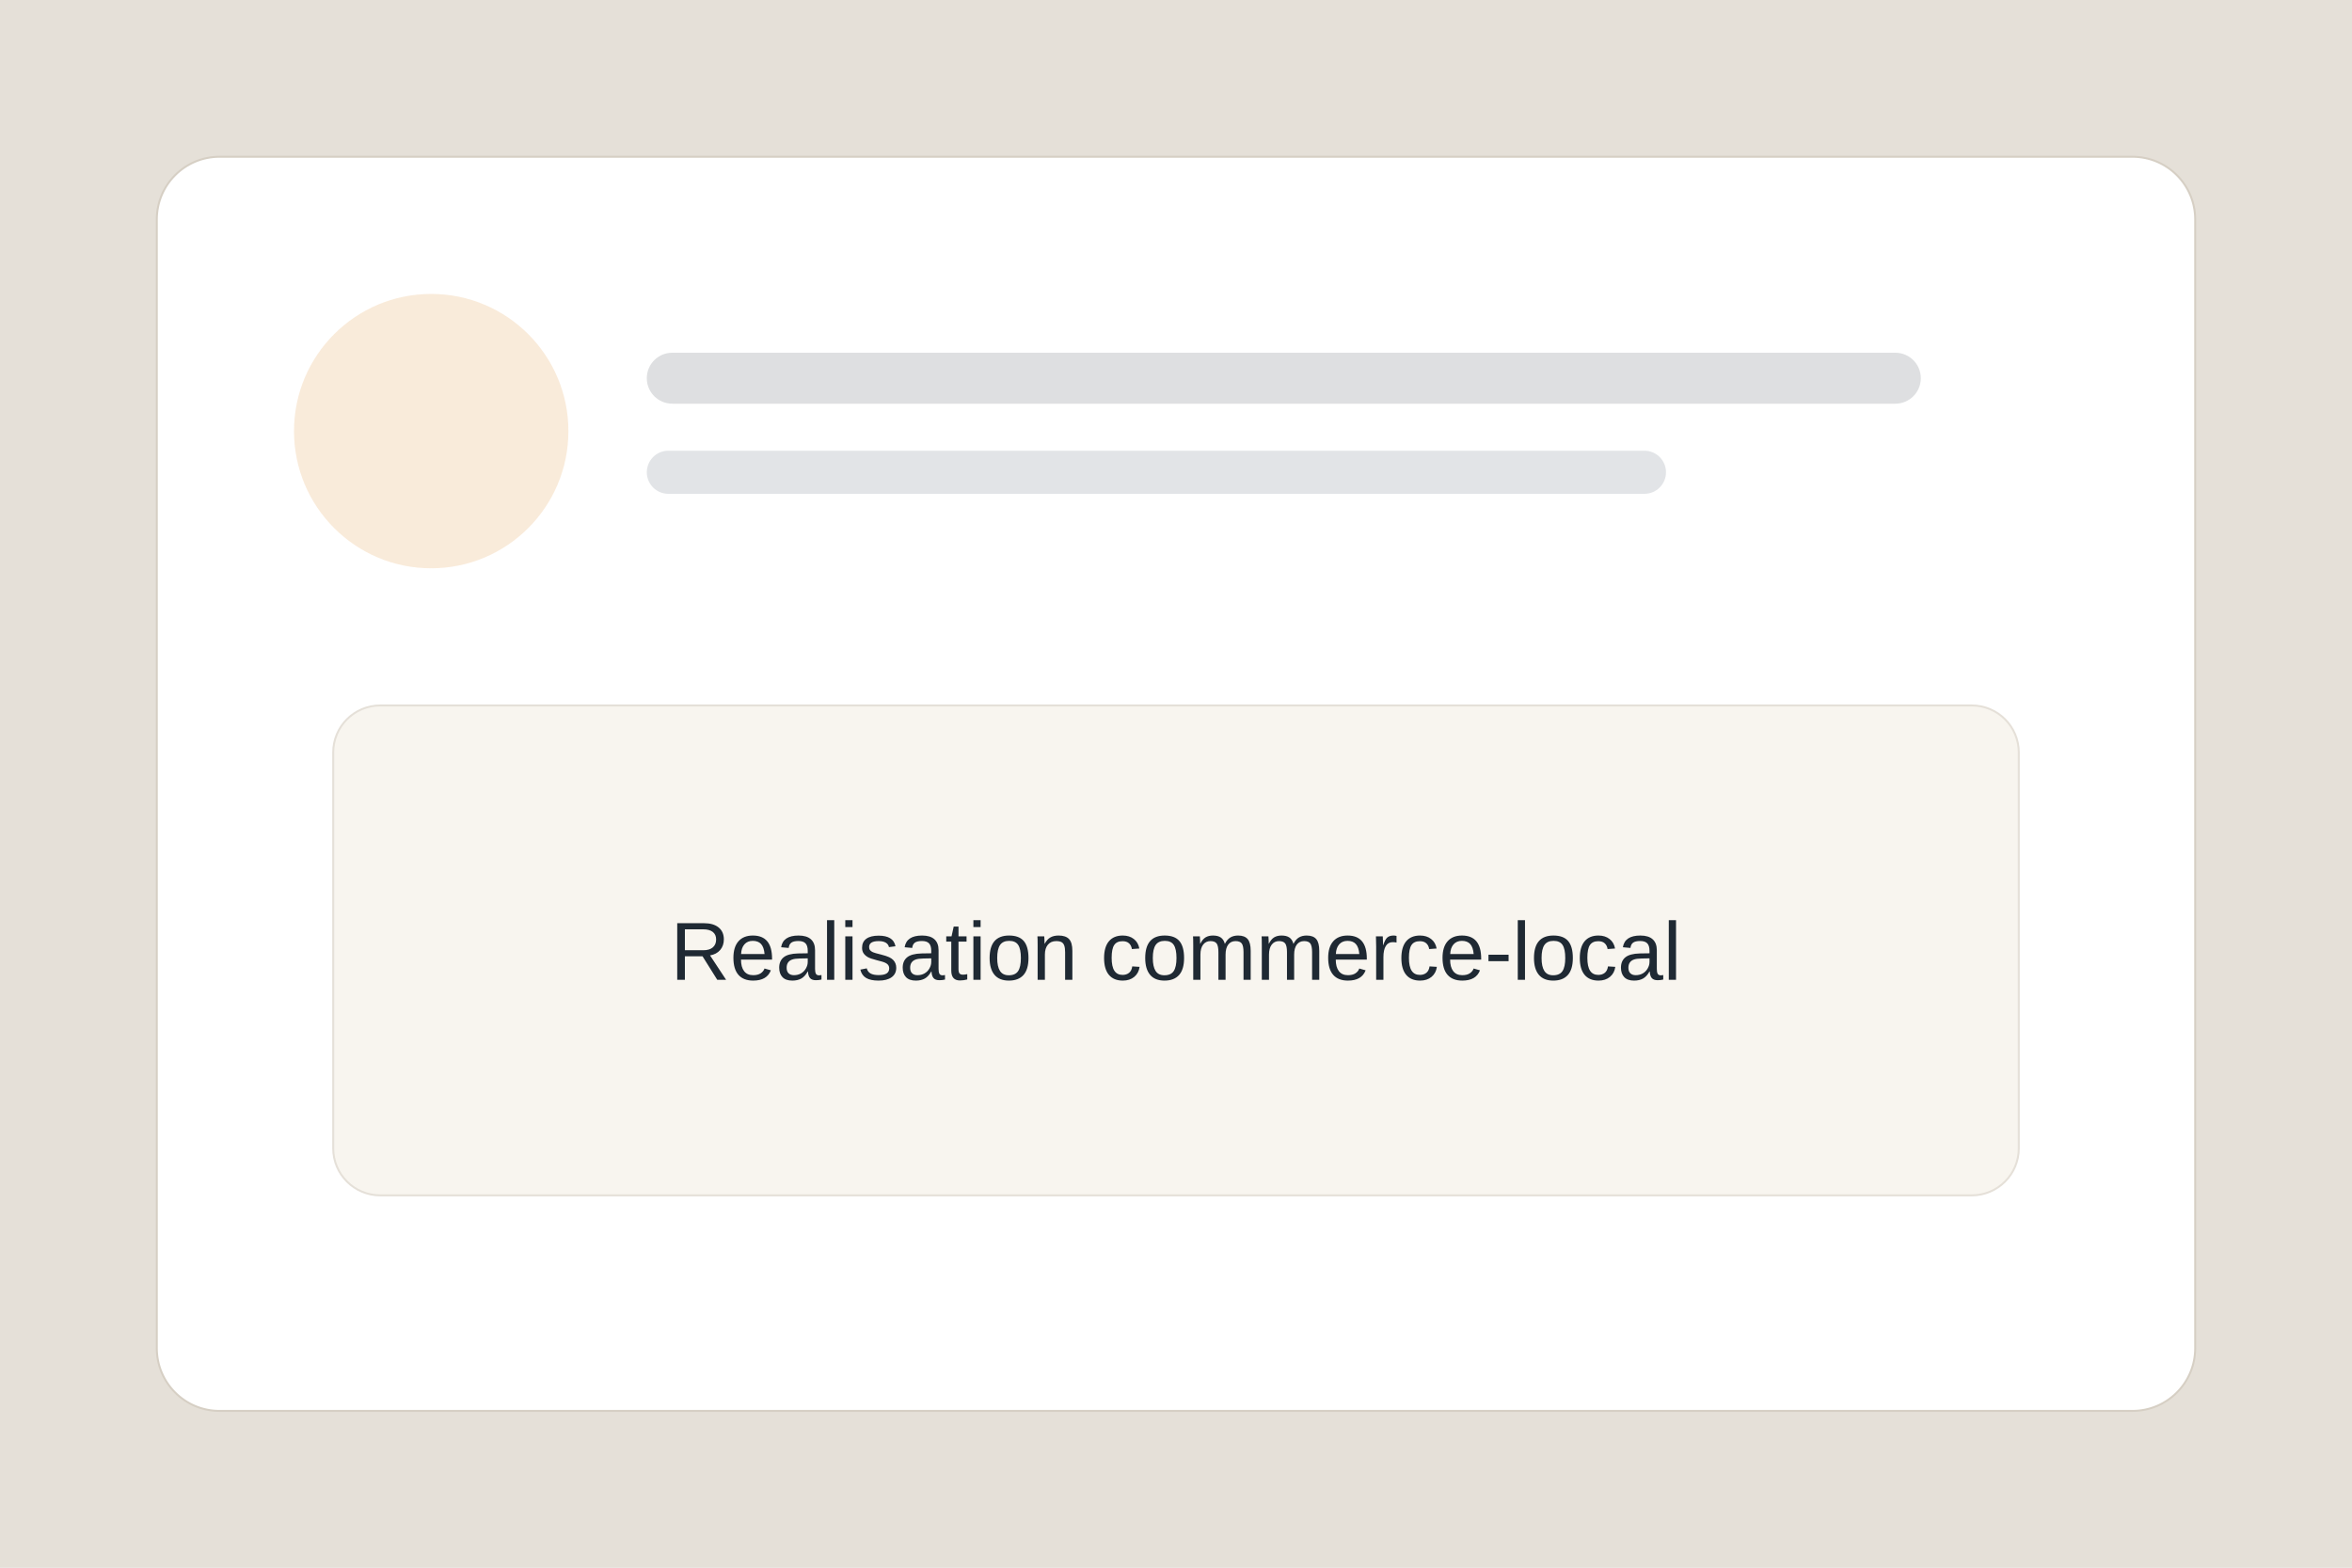
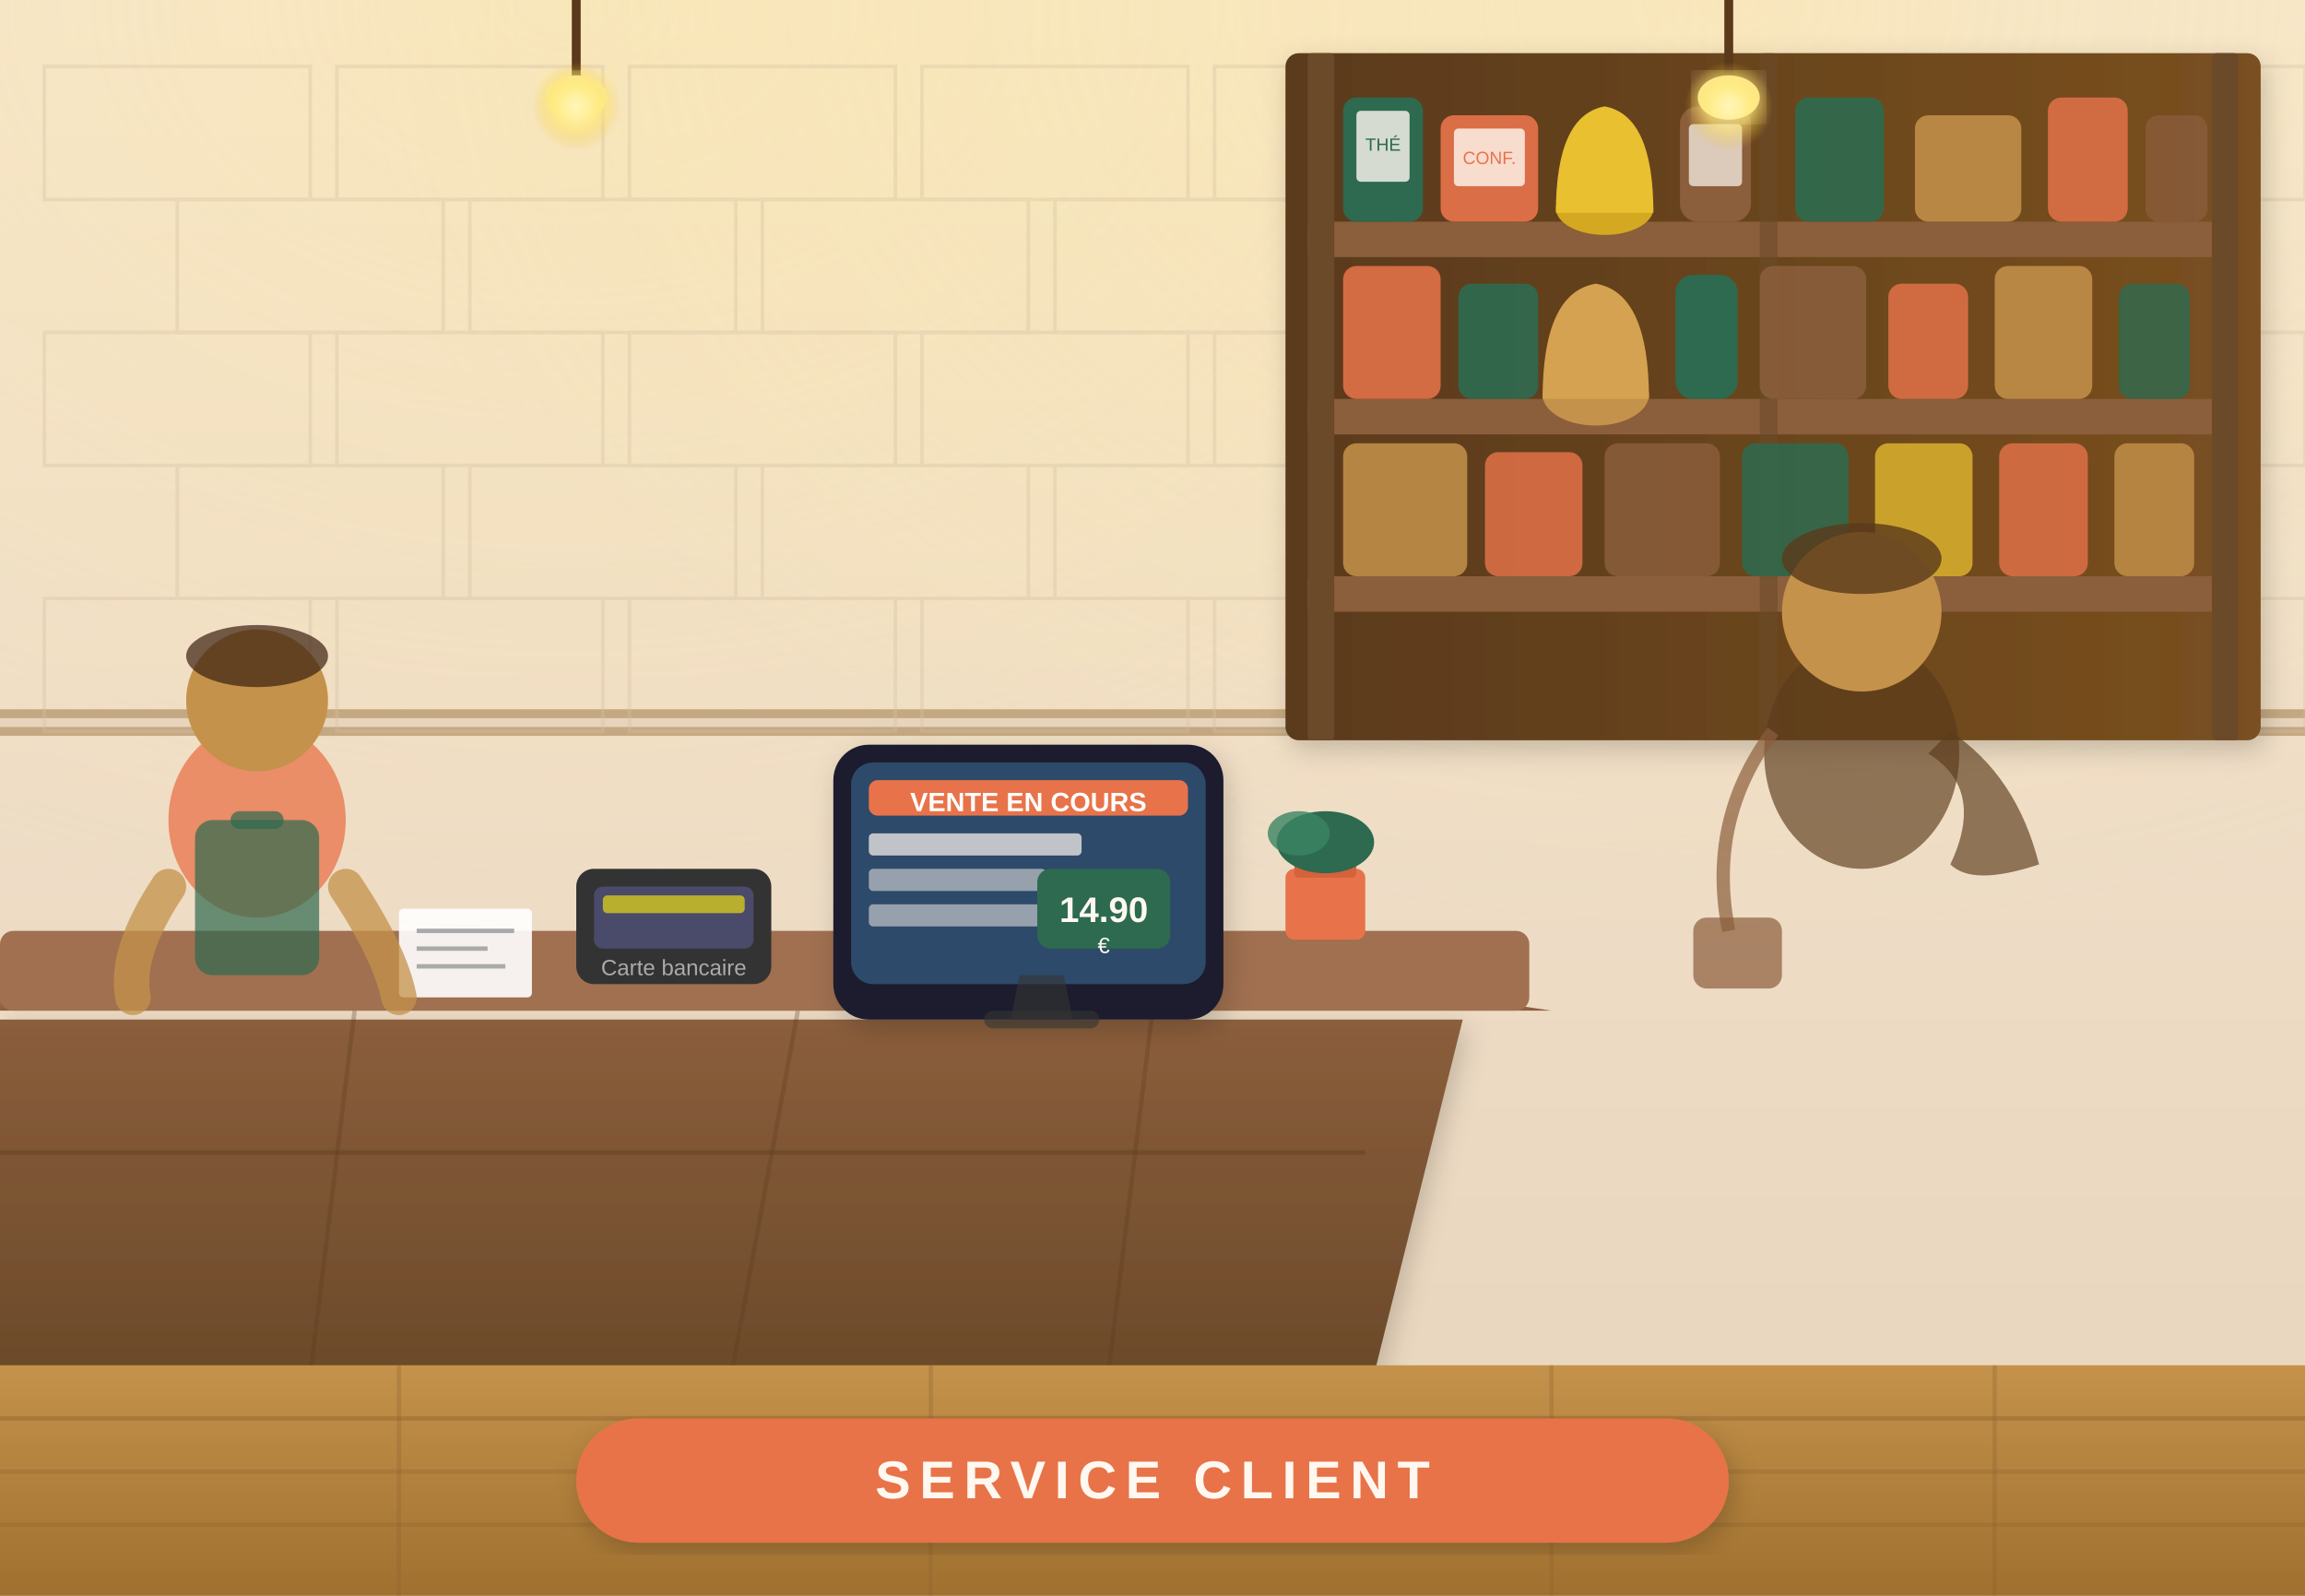
- <svg xmlns="http://www.w3.org/2000/svg" width="1200" height="800" viewBox="0 0 1200 800" role="img" aria-label="Realisation commerce-local">
-   <rect width="1200" height="800" fill="#E5E0D8" />
-   <rect x="80" y="80" width="1040" height="640" rx="32" fill="#ffffff" stroke="#D6CFC4" />
-   <circle cx="220" cy="220" r="70" fill="#D97706" opacity="0.15" />
-   <rect x="330" y="180" width="650" height="26" rx="13" fill="#1F2933" opacity="0.15" />
-   <rect x="330" y="230" width="520" height="22" rx="11" fill="#5F6B7A" opacity="0.18" />
-   <rect x="170" y="360" width="860" height="250" rx="24" fill="#F8F5EF" stroke="#E5E0D8" />
-   <text x="600" y="500" text-anchor="middle" font-family="Arial, sans-serif" font-size="42" fill="#1F2933">Realisation commerce-local</text>
+ <svg xmlns="http://www.w3.org/2000/svg" viewBox="0 0 520 360" font-family="Arial, sans-serif">
+   <defs>
+     <linearGradient id="roomBg" x1="0" y1="0" x2="0" y2="1">
+       <stop offset="0%" stop-color="#F5E6D3" />
+       <stop offset="100%" stop-color="#E8D4BB" />
+     </linearGradient>
+     <linearGradient id="floorGrad" x1="0" y1="0" x2="0" y2="1">
+       <stop offset="0%" stop-color="#C4924A" />
+       <stop offset="100%" stop-color="#A07030" />
+     </linearGradient>
+     <linearGradient id="counterGrad" x1="0" y1="0" x2="0" y2="1">
+       <stop offset="0%" stop-color="#8B5E3C" />
+       <stop offset="100%" stop-color="#6B4A2A" />
+     </linearGradient>
+     <linearGradient id="counterTop" x1="0" y1="0" x2="0" y2="1">
+       <stop offset="0%" stop-color="#A07050" />
+       <stop offset="100%" stop-color="#8B5E3C" />
+     </linearGradient>
+     <linearGradient id="shelfBg" x1="0" y1="0" x2="1" y2="0">
+       <stop offset="0%" stop-color="#5A3A1A" />
+       <stop offset="100%" stop-color="#7A5020" />
+     </linearGradient>
+     <radialGradient id="bulb1" cx="50%" cy="50%" r="50%">
+       <stop offset="0%" stop-color="#FFFACC" />
+       <stop offset="50%" stop-color="#FFE870" />
+       <stop offset="100%" stop-color="#F0C030" stop-opacity="0" />
+     </radialGradient>
+     <radialGradient id="bulb2" cx="50%" cy="50%" r="50%">
+       <stop offset="0%" stop-color="#FFFACC" />
+       <stop offset="50%" stop-color="#FFE870" />
+       <stop offset="100%" stop-color="#F0C030" stop-opacity="0" />
+     </radialGradient>
+     <radialGradient id="warmLight1" cx="25%" cy="0%" r="60%">
+       <stop offset="0%" stop-color="#FFE890" stop-opacity="0.35" />
+       <stop offset="100%" stop-color="#FFE890" stop-opacity="0" />
+     </radialGradient>
+     <radialGradient id="warmLight2" cx="75%" cy="0%" r="60%">
+       <stop offset="0%" stop-color="#FFE890" stop-opacity="0.30" />
+       <stop offset="100%" stop-color="#FFE890" stop-opacity="0" />
+     </radialGradient>
+     <filter id="glow">
+       <feGaussianBlur stdDeviation="4" result="blur" />
+       <feMerge>
+         <feMergeNode in="blur" />
+         <feMergeNode in="SourceGraphic" />
+       </feMerge>
+     </filter>
+     <filter id="shadow">
+       <feDropShadow dx="1" dy="2" stdDeviation="3" flood-color="#00000030" />
+     </filter>
+   </defs>
+   <rect width="520" height="360" fill="url(#roomBg)" />
+   <rect width="520" height="360" fill="url(#warmLight1)" />
+   <rect width="520" height="360" fill="url(#warmLight2)" />
+   <rect x="0" y="160" width="520" height="6" fill="#C4A882" />
+   <rect x="0" y="162" width="520" height="2" fill="#E8D4BB" />
+   <g fill="none" stroke="#D4BFA0" stroke-width="0.8" opacity="0.35">
+     <rect x="10" y="15" width="60" height="30" />
+     <rect x="76" y="15" width="60" height="30" />
+     <rect x="142" y="15" width="60" height="30" />
+     <rect x="208" y="15" width="60" height="30" />
+     <rect x="274" y="15" width="60" height="30" />
+     <rect x="340" y="15" width="60" height="30" />
+     <rect x="406" y="15" width="60" height="30" />
+     <rect x="472" y="15" width="48" height="30" />
+     <rect x="40" y="45" width="60" height="30" />
+     <rect x="106" y="45" width="60" height="30" />
+     <rect x="172" y="45" width="60" height="30" />
+     <rect x="238" y="45" width="60" height="30" />
+     <rect x="304" y="45" width="60" height="30" />
+     <rect x="370" y="45" width="60" height="30" />
+     <rect x="436" y="45" width="60" height="30" />
+     <rect x="10" y="75" width="60" height="30" />
+     <rect x="76" y="75" width="60" height="30" />
+     <rect x="142" y="75" width="60" height="30" />
+     <rect x="208" y="75" width="60" height="30" />
+     <rect x="274" y="75" width="60" height="30" />
+     <rect x="340" y="75" width="60" height="30" />
+     <rect x="406" y="75" width="60" height="30" />
+     <rect x="472" y="75" width="48" height="30" />
+     <rect x="40" y="105" width="60" height="30" />
+     <rect x="106" y="105" width="60" height="30" />
+     <rect x="172" y="105" width="60" height="30" />
+     <rect x="238" y="105" width="60" height="30" />
+     <rect x="304" y="105" width="60" height="30" />
+     <rect x="370" y="105" width="60" height="30" />
+     <rect x="436" y="105" width="60" height="30" />
+     <rect x="10" y="135" width="60" height="30" />
+     <rect x="76" y="135" width="60" height="30" />
+     <rect x="142" y="135" width="60" height="30" />
+     <rect x="208" y="135" width="60" height="30" />
+     <rect x="274" y="135" width="60" height="30" />
+     <rect x="340" y="135" width="60" height="30" />
+     <rect x="406" y="135" width="60" height="30" />
+     <rect x="472" y="135" width="48" height="30" />
+   </g>
+   <rect x="290" y="12" width="220" height="155" rx="3" fill="url(#shelfBg)" filter="url(#shadow)" />
+   <rect x="295" y="50" width="210" height="8" rx="1" fill="#8B5E3C" />
+   <rect x="295" y="90" width="210" height="8" rx="1" fill="#8B5E3C" />
+   <rect x="295" y="130" width="210" height="8" rx="1" fill="#8B5E3C" />
+   <rect x="295" y="12" width="6" height="155" rx="1" fill="#6B4A2A" />
+   <rect x="499" y="12" width="6" height="155" rx="1" fill="#6B4A2A" />
+   <rect x="397" y="12" width="4" height="155" rx="1" fill="#6B4A2A" opacity="0.6" />
+   <rect x="303" y="22" width="18" height="28" rx="3" fill="#2D6A4F" />
+   <rect x="306" y="25" width="12" height="16" rx="1" fill="#FFF8F0" opacity="0.8" />
+   <text x="312" y="34" text-anchor="middle" font-size="4" fill="#2D6A4F">THÉ</text>
+   <rect x="325" y="26" width="22" height="24" rx="3" fill="#E8734A" opacity="0.9" />
+   <rect x="328" y="29" width="16" height="13" rx="1" fill="#FFF8F0" opacity="0.8" />
+   <text x="336" y="37" text-anchor="middle" font-size="4" fill="#E8734A">CONF.</text>
+   <ellipse cx="362" cy="47" rx="11" ry="6" fill="#D4A820" />
+   <path d="M351 48 Q351 26 362 24 Q373 26 373 48Z" fill="#E8C030" />
+   <rect x="379" y="24" width="16" height="26" rx="4" fill="#8B5E3C" />
+   <rect x="381" y="28" width="12" height="14" rx="1" fill="#FFF8F0" opacity="0.7" />
+   <rect x="405" y="22" width="20" height="28" rx="3" fill="#2D6A4F" opacity="0.9" />
+   <rect x="432" y="26" width="24" height="24" rx="3" fill="#C4924A" opacity="0.85" />
+   <rect x="462" y="22" width="18" height="28" rx="3" fill="#E8734A" opacity="0.8" />
+   <rect x="484" y="26" width="14" height="24" rx="3" fill="#8B5E3C" opacity="0.75" />
+   <rect x="303" y="60" width="22" height="30" rx="3" fill="#E8734A" opacity="0.85" />
+   <rect x="329" y="64" width="18" height="26" rx="3" fill="#2D6A4F" opacity="0.9" />
+   <ellipse cx="360" cy="89" rx="12" ry="7" fill="#C4924A" />
+   <path d="M348 90 Q348 66 360 64 Q372 66 372 90Z" fill="#D4A250" />
+   <rect x="378" y="62" width="14" height="28" rx="4" fill="#2D6A4F" />
+   <rect x="397" y="60" width="24" height="30" rx="3" fill="#8B5E3C" opacity="0.85" />
+   <rect x="426" y="64" width="18" height="26" rx="3" fill="#E8734A" opacity="0.8" />
+   <rect x="450" y="60" width="22" height="30" rx="3" fill="#C4924A" opacity="0.85" />
+   <rect x="478" y="64" width="16" height="26" rx="3" fill="#2D6A4F" opacity="0.8" />
+   <rect x="303" y="100" width="28" height="30" rx="3" fill="#C4924A" opacity="0.85" />
+   <rect x="335" y="102" width="22" height="28" rx="3" fill="#E8734A" opacity="0.80" />
+   <rect x="362" y="100" width="26" height="30" rx="3" fill="#8B5E3C" opacity="0.82" />
+   <rect x="393" y="100" width="24" height="30" rx="3" fill="#2D6A4F" opacity="0.85" />
+   <rect x="423" y="100" width="22" height="30" rx="3" fill="#E8C030" opacity="0.75" />
+   <rect x="451" y="100" width="20" height="30" rx="3" fill="#E8734A" opacity="0.78" />
+   <rect x="477" y="100" width="18" height="30" rx="3" fill="#C4924A" opacity="0.80" />
+   <path d="M0 230 L0 310 L310 310 L330 230 Z" fill="url(#counterGrad)" filter="url(#shadow)" />
+   <path d="M0 225 L330 225 L350 228 L0 228 Z" fill="url(#counterTop)" />
+   <line x1="0" y1="260" x2="308" y2="260" stroke="#5A3A1A" stroke-width="1" opacity="0.4" />
+   <line x1="80" y1="228" x2="70" y2="310" stroke="#5A3A1A" stroke-width="1" opacity="0.3" />
+   <line x1="180" y1="228" x2="165" y2="310" stroke="#5A3A1A" stroke-width="1" opacity="0.3" />
+   <line x1="260" y1="228" x2="250" y2="310" stroke="#5A3A1A" stroke-width="1" opacity="0.3" />
+   <rect x="0" y="210" width="345" height="18" rx="3" fill="#A07050" />
+   <rect x="188" y="168" width="88" height="62" rx="8" fill="#1A1A2E" filter="url(#shadow)" />
+   <rect x="192" y="172" width="80" height="50" rx="5" fill="#2D4A6A" />
+   <rect x="196" y="176" width="72" height="8" rx="2" fill="#E8734A" />
+   <text x="232" y="183" text-anchor="middle" font-size="6" fill="white" font-weight="bold">VENTE EN COURS</text>
+   <rect x="196" y="188" width="48" height="5" rx="1" fill="#FFF8F0" opacity="0.7" />
+   <rect x="196" y="196" width="40" height="5" rx="1" fill="#FFF8F0" opacity="0.5" />
+   <rect x="196" y="204" width="44" height="5" rx="1" fill="#FFF8F0" opacity="0.5" />
+   <rect x="234" y="196" width="30" height="18" rx="3" fill="#2D6A4F" />
+   <text x="249" y="208" text-anchor="middle" font-size="8" fill="#FFF8F0" font-weight="bold">14.90</text>
+   <text x="249" y="215" text-anchor="middle" font-size="5" fill="#FFF8F0">€</text>
+   <path d="M228 230 L230 220 L240 220 L242 230Z" fill="#333" opacity="0.6" />
+   <rect x="222" y="228" width="26" height="4" rx="2" fill="#333" opacity="0.6" />
+   <rect x="130" y="196" width="44" height="26" rx="4" fill="#333" />
+   <rect x="134" y="200" width="36" height="14" rx="2" fill="#4A4A6A" />
+   <rect x="136" y="202" width="32" height="4" rx="1" fill="#D4C820" opacity="0.8" />
+   <text x="152" y="220" text-anchor="middle" font-size="5" fill="#AAA">Carte bancaire</text>
+   <rect x="90" y="205" width="30" height="20" rx="1" fill="white" opacity="0.9" />
+   <line x1="94" y1="210" x2="116" y2="210" stroke="#AAA" stroke-width="1" />
+   <line x1="94" y1="214" x2="110" y2="214" stroke="#AAA" stroke-width="1" />
+   <line x1="94" y1="218" x2="114" y2="218" stroke="#AAA" stroke-width="1" />
+   <rect x="290" y="196" width="18" height="16" rx="2" fill="#E8734A" />
+   <rect x="292" y="194" width="14" height="4" rx="1" fill="#D4623A" />
+   <ellipse cx="299" cy="190" rx="11" ry="7" fill="#2D6A4F" />
+   <ellipse cx="293" cy="188" rx="7" ry="5" fill="#3A8463" opacity="0.8" />
+   <ellipse cx="420" cy="170" rx="22" ry="26" fill="#5A3A1A" opacity="0.65" />
+   <circle cx="420" cy="138" r="18" fill="#C4924A" />
+   <ellipse cx="420" cy="126" rx="18" ry="8" fill="#5A3A1A" opacity="0.8" />
+   <path d="M400 165 Q385 185 390 210" stroke="#8B5E3C" stroke-width="3" fill="none" opacity="0.7" />
+   <rect x="382" y="207" width="20" height="16" rx="3" fill="#8B5E3C" opacity="0.7" />
+   <path d="M440 165 Q455 175 460 195 Q445 200 440 195 Q448 178 435 170Z" fill="#5A3A1A" opacity="0.65" />
+   <ellipse cx="58" cy="185" rx="20" ry="22" fill="#E8734A" opacity="0.75" />
+   <circle cx="58" cy="158" r="16" fill="#C4924A" />
+   <ellipse cx="58" cy="148" rx="16" ry="7" fill="#3A2010" opacity="0.7" />
+   <rect x="44" y="185" width="28" height="35" rx="4" fill="#2D6A4F" opacity="0.7" />
+   <rect x="52" y="183" width="12" height="4" rx="2" fill="#2D6A4F" opacity="0.7" />
+   <path d="M38 200 Q28 215 30 225" stroke="#C4924A" stroke-width="8" fill="none" stroke-linecap="round" opacity="0.75" />
+   <path d="M78 200 Q88 215 90 225" stroke="#C4924A" stroke-width="8" fill="none" stroke-linecap="round" opacity="0.75" />
+   <rect x="0" y="308" width="520" height="52" fill="url(#floorGrad)" />
+   <line x1="0" y1="320" x2="520" y2="320" stroke="#8B6030" stroke-width="1" opacity="0.4" />
+   <line x1="0" y1="332" x2="520" y2="332" stroke="#8B6030" stroke-width="1" opacity="0.3" />
+   <line x1="0" y1="344" x2="520" y2="344" stroke="#8B6030" stroke-width="1" opacity="0.3" />
+   <line x1="90" y1="308" x2="90" y2="360" stroke="#8B6030" stroke-width="1" opacity="0.3" />
+   <line x1="210" y1="308" x2="210" y2="360" stroke="#8B6030" stroke-width="1" opacity="0.3" />
+   <line x1="350" y1="308" x2="350" y2="360" stroke="#8B6030" stroke-width="1" opacity="0.3" />
+   <line x1="450" y1="308" x2="450" y2="360" stroke="#8B6030" stroke-width="1" opacity="0.3" />
+   <line x1="130" y1="0" x2="130" y2="20" stroke="#5A3A1A" stroke-width="2" />
+   <ellipse cx="130" cy="22" rx="7" ry="5" fill="#FFF0A0" filter="url(#glow)" />
+   <circle cx="130" cy="24" r="10" fill="url(#bulb1)" opacity="0.6" />
+   <line x1="390" y1="0" x2="390" y2="20" stroke="#5A3A1A" stroke-width="2" />
+   <ellipse cx="390" cy="22" rx="7" ry="5" fill="#FFF0A0" filter="url(#glow)" />
+   <circle cx="390" cy="24" r="10" fill="url(#bulb2)" opacity="0.6" />
+   <rect x="130" y="320" width="260" height="28" rx="14" fill="#E8734A" filter="url(#shadow)" />
+   <text x="260" y="338" text-anchor="middle" font-size="12" font-weight="bold" fill="#FFF8F0" letter-spacing="2">SERVICE CLIENT</text>
</svg>
